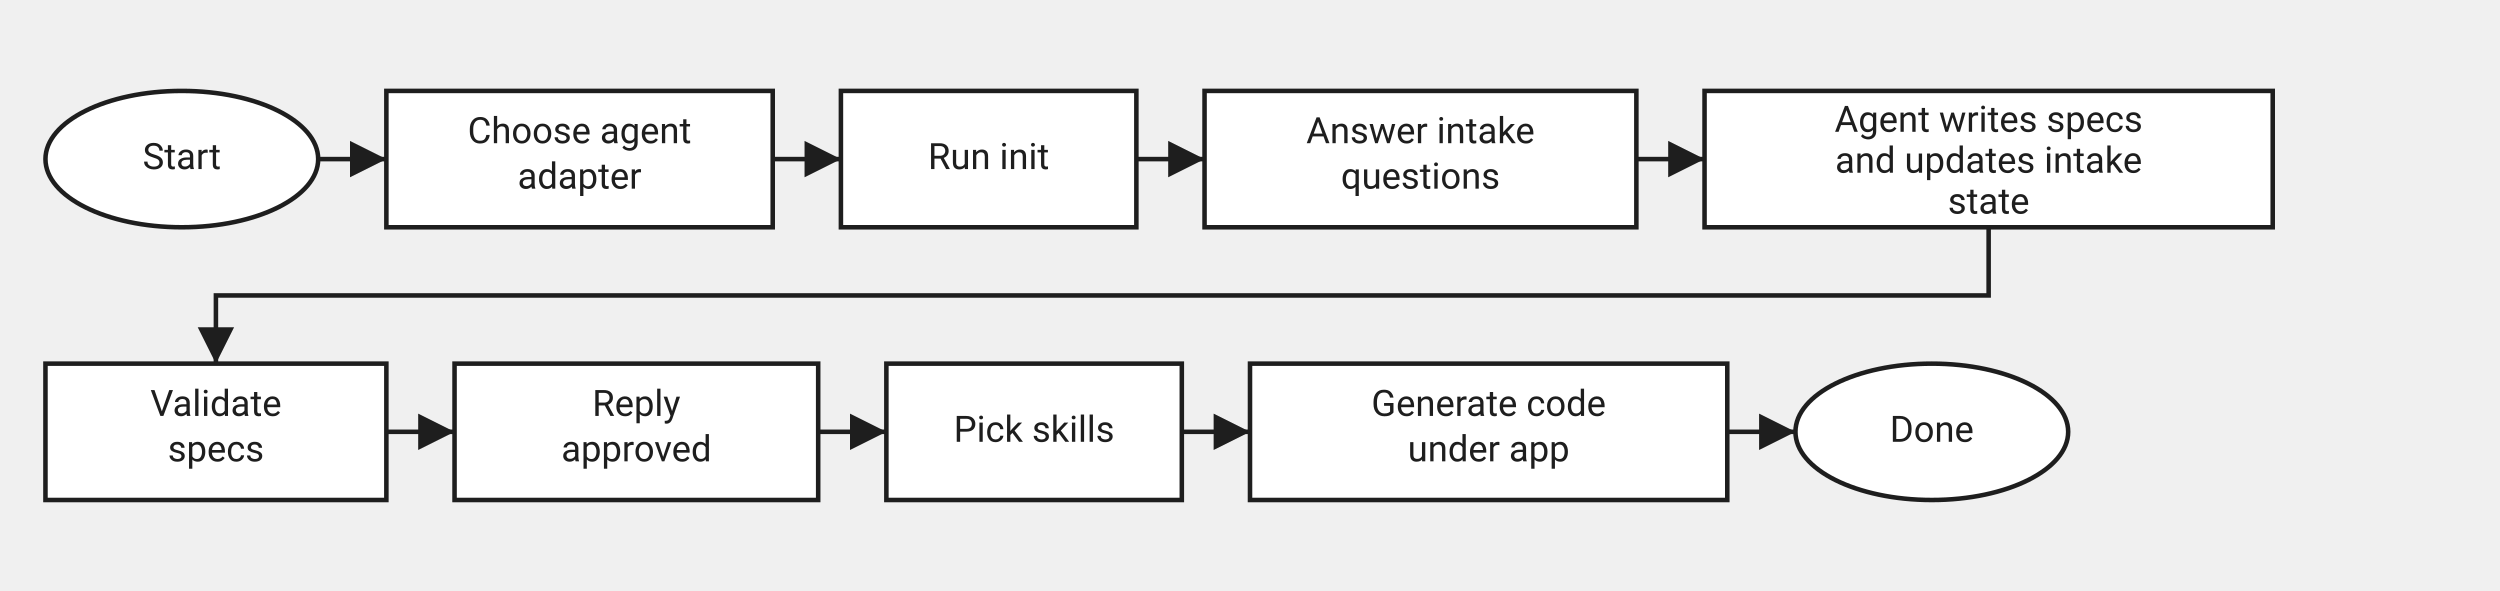
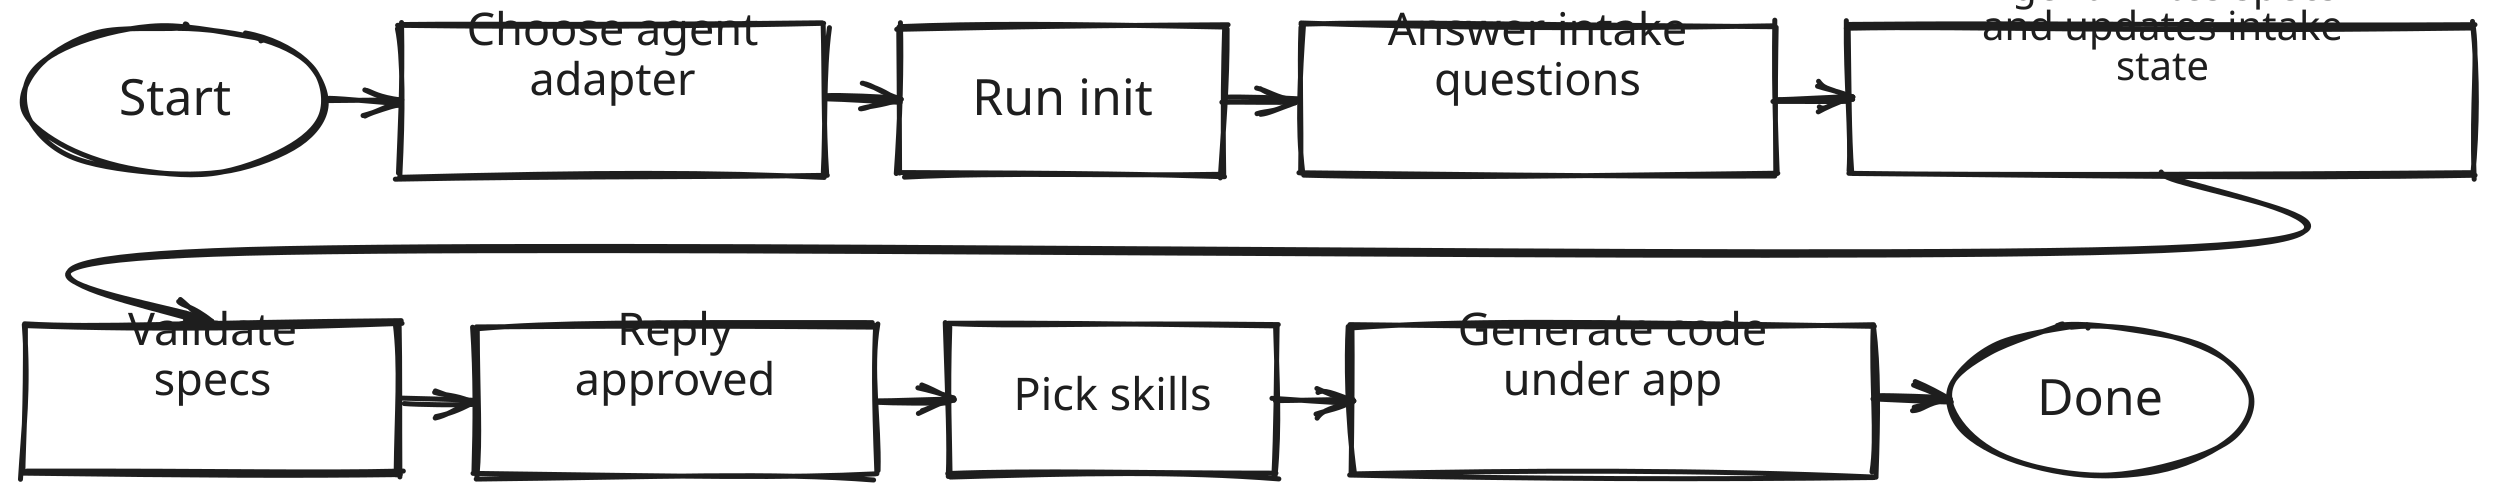
- <svg xmlns="http://www.w3.org/2000/svg" width="1100" height="260" viewBox="0 0 1100 260" role="img" aria-label="SDD Spine workflow scenario 1: happy path">
+ <svg xmlns="http://www.w3.org/2000/svg" version="1.1" viewBox="0 0 1000 200" width="1000" height="200">
+   <rect x="0" y="0" width="100%" height="100%" fill="#ffffff" />
  <defs>
-     <marker id="arrow" viewBox="0 0 10 10" refX="10" refY="5" markerWidth="8" markerHeight="8" orient="auto">
-       <path d="M 0 0 L 10 5 L 0 10 z" fill="#1e1e1e" />
-     </marker>
    <style>
-       .node { fill: #ffffff; stroke: #1e1e1e; stroke-width: 2; }
-       .arrow { stroke: #1e1e1e; stroke-width: 2; fill: none; marker-end: url(#arrow); }
-       .text { font-family: ui-sans-serif, system-ui, -apple-system, Segoe UI, Roboto, Arial, sans-serif; font-size: 16px; fill: #1e1e1e; }
+       @font-face {
+         font-family: "Virgil";
+         src: url("https://excalidraw.com/Virgil.woff2");
+       }
+       @font-face {
+         font-family: "Cascadia";
+         src: url("https://excalidraw.com/Cascadia.woff2");
+       }
    </style>
  </defs>
-   <ellipse class="node" cx="80" cy="70" rx="60" ry="30" />
-   <rect class="node" x="170" y="40" width="170" height="60" />
-   <rect class="node" x="370" y="40" width="130" height="60" />
-   <rect class="node" x="530" y="40" width="190" height="60" />
-   <rect class="node" x="750" y="40" width="250" height="60" />
-   <line class="arrow" x1="140" y1="70" x2="170" y2="70" />
-   <line class="arrow" x1="340" y1="70" x2="370" y2="70" />
-   <line class="arrow" x1="500" y1="70" x2="530" y2="70" />
-   <line class="arrow" x1="720" y1="70" x2="750" y2="70" />
-   <path class="arrow" d="M 875 100 L 875 130 L 95 130 L 95 160" />
-   <rect class="node" x="20" y="160" width="150" height="60" />
-   <rect class="node" x="200" y="160" width="160" height="60" />
-   <rect class="node" x="390" y="160" width="130" height="60" />
-   <rect class="node" x="550" y="160" width="210" height="60" />
-   <ellipse class="node" cx="850" cy="190" rx="60" ry="30" />
-   <line class="arrow" x1="170" y1="190" x2="200" y2="190" />
-   <line class="arrow" x1="360" y1="190" x2="390" y2="190" />
-   <line class="arrow" x1="520" y1="190" x2="550" y2="190" />
-   <line class="arrow" x1="760" y1="190" x2="790" y2="190" />
-   <text class="text" x="80" y="70" text-anchor="middle" dominant-baseline="middle">Start</text>
-   <text class="text" x="255" y="63" text-anchor="middle">Choose agent</text>
-   <text class="text" x="255" y="83" text-anchor="middle">adapter</text>
-   <text class="text" x="435" y="70" text-anchor="middle" dominant-baseline="middle">Run init</text>
-   <text class="text" x="625" y="63" text-anchor="middle">Answer intake</text>
-   <text class="text" x="625" y="83" text-anchor="middle">questions</text>
-   <text class="text" x="875" y="58" text-anchor="middle">Agent writes specs</text>
-   <text class="text" x="875" y="76" text-anchor="middle">and updates intake</text>
-   <text class="text" x="875" y="94" text-anchor="middle">state</text>
-   <text class="text" x="95" y="183" text-anchor="middle">Validate</text>
-   <text class="text" x="95" y="203" text-anchor="middle">specs</text>
-   <text class="text" x="280" y="183" text-anchor="middle">Reply</text>
-   <text class="text" x="280" y="203" text-anchor="middle">approved</text>
-   <text class="text" x="455" y="190" text-anchor="middle" dominant-baseline="middle">Pick skills</text>
-   <text class="text" x="655" y="183" text-anchor="middle">Generate code</text>
-   <text class="text" x="655" y="203" text-anchor="middle">under app</text>
-   <text class="text" x="850" y="190" text-anchor="middle" dominant-baseline="middle">Done</text>
+   <rect x="0" y="0" width="1000" height="200" fill="#ffffff" />
+   <g stroke-linecap="round" transform="translate(10 10) rotate(0 60 30)">
+     <path d="M70.94 1.37 C80.93 2.07, 92.67 5.75, 100.72 9.36 C108.77 12.96, 116.49 17.86, 119.26 22.99 C122.02 28.12, 120.93 34.86, 117.3 40.13 C113.66 45.4, 106.2 51.44, 97.44 54.6 C88.67 57.77, 75.73 58.9, 64.72 59.11 C53.71 59.33, 40.76 58.32, 31.39 55.91 C22.01 53.5, 13.83 49.08, 8.45 44.65 C3.07 40.22, -1.33 34.71, -0.89 29.31 C-0.46 23.92, 4.51 16.85, 11.06 12.29 C17.61 7.73, 27.25 3.82, 38.41 1.96 C49.56 0.1, 70.57 0.81, 77.98 1.15 C85.38 1.49, 83.22 3.4, 82.86 4 M75.47 0.32 C85.72 1.52, 97.39 5.53, 104.58 9.86 C111.77 14.18, 116.83 21.04, 118.63 26.28 C120.43 31.51, 119.87 36.47, 115.36 41.26 C110.86 46.05, 100.88 51.72, 91.59 55.02 C82.29 58.33, 70.06 61.14, 59.6 61.09 C49.15 61.04, 38.04 57.65, 28.87 54.74 C19.7 51.83, 9.18 48.18, 4.59 43.63 C0.01 39.07, -0.5 33.07, 1.35 27.4 C3.2 21.73, 8.84 14.16, 15.71 9.61 C22.57 5.05, 32.61 1.25, 42.57 0.06 C52.53 -1.13, 69.83 1.96, 75.48 2.47 C81.13 2.99, 76.5 2.73, 76.47 3.14" stroke="none" stroke-width="0" fill="#ffffff" />
+     <path d="M88.17 3.19 C97.89 4.91, 106.64 9.24, 112.02 14.04 C117.4 18.84, 120.84 26.4, 120.46 32 C120.09 37.59, 116.14 43.24, 109.76 47.62 C103.37 51.99, 92.19 56.37, 82.17 58.25 C72.14 60.13, 60.35 59.85, 49.63 58.88 C38.91 57.91, 25.84 56.04, 17.83 52.44 C9.82 48.83, 4.13 42.74, 1.58 37.24 C-0.98 31.73, -0.93 24.5, 2.48 19.43 C5.89 14.35, 13.37 9.98, 22.04 6.79 C30.7 3.6, 42.92 0.59, 54.46 0.28 C66.01 -0.03, 84.66 3.93, 91.3 4.94 C97.95 5.96, 94.74 6.07, 94.34 6.36 M61.32 1.36 C71.59 1.32, 86.55 3.29, 95.58 6.01 C104.61 8.73, 111.66 12.71, 115.49 17.68 C119.31 22.65, 120.45 30.48, 118.52 35.83 C116.58 41.18, 111.18 45.83, 103.87 49.77 C96.56 53.71, 85.1 58.23, 74.65 59.47 C64.2 60.7, 51.3 59.18, 41.18 57.17 C31.07 55.16, 20.98 51.43, 13.97 47.42 C6.97 43.41, 0.38 38.41, -0.86 33.08 C-2.11 27.76, 1.49 20.5, 6.52 15.48 C11.54 10.46, 20.13 5.31, 29.29 2.94 C38.44 0.57, 55.66 1.81, 61.46 1.26 C67.26 0.71, 63.94 -0.84, 64.1 -0.34" stroke="#1e1e1e" stroke-width="2" fill="none" />
+   </g>
+   <g transform="translate(45 28) rotate(0 25 12)">
+     <text x="25" y="18" font-family="Virgil, Segoe UI Emoji" font-size="20px" fill="#1e1e1e" text-anchor="middle" style="white-space: pre;" direction="ltr">Start</text>
+   </g>
+   <g stroke-linecap="round" transform="translate(160 10) rotate(0 85 30)">
+     <path d="M-1.51 -1.54 L171.64 0.65 L170.2 60.54 L1.41 61.55" stroke="none" stroke-width="0" fill="#ffffff" />
+     <path d="M0.98 -0.19 C36.37 -0.61, 70.29 0.27, 168.82 -0.88 M-0.96 0.13 C66.41 1.04, 133.73 0.23, 169.46 -0.68 M171.78 1.07 C169.32 18.96, 170.23 42.4, 169.33 58.91 M169.27 0.13 C169.77 19.11, 169.35 40.27, 170.69 59.95 M170.91 60.13 C116.84 60.99, 65.74 60.38, -1.87 61.67 M169.69 60.98 C126 58.82, 80.62 58.81, -0.17 60.93 M-0.05 59.97 C1.18 35.59, 1.28 12.4, -1.02 1.51 M-0.61 59.22 C0.02 42.13, 1.09 25.45, 0.62 -0.99" stroke="#1e1e1e" stroke-width="2" fill="none" />
+   </g>
+   <g transform="translate(180 22) rotate(0 65 20)">
+     <text x="65" y="-4" font-family="Virgil, Segoe UI Emoji" font-size="18px" fill="#1e1e1e" text-anchor="middle" style="white-space: pre;" direction="ltr">Choose agent</text>
+     <text x="65" y="16" font-family="Virgil, Segoe UI Emoji" font-size="18px" fill="#1e1e1e" text-anchor="middle" style="white-space: pre;" direction="ltr">adapter</text>
+   </g>
+   <g stroke-linecap="round" transform="translate(360 10) rotate(0 65 30)">
+     <path d="M-0.71 1.31 L129.73 0.27 L130.71 61.01 L-0.74 60.61" stroke="none" stroke-width="0" fill="#ffffff" />
+     <path d="M-1.31 1.74 C27.55 1.22, 52.81 0.31, 131.23 -0.1 M-0.26 0.66 C31.06 -0.62, 61.44 -0.57, 130.3 0.83 M130.85 1.57 C130.96 23.52, 129.26 43.32, 128.11 61.17 M129.87 0.53 C129.43 15.6, 129.06 32.74, 129.5 60.65 M129.01 59.71 C86.98 60.48, 42.53 58.78, 1.8 60.86 M129.8 60.69 C102.66 59.77, 73.89 59.22, -0.29 59.01 M-1.49 59.41 C0.03 38.11, 0.66 15.93, 0.17 -0.91 M-0.17 59.22 C-0.27 47.17, -0.19 34.35, -0.5 0.98" stroke="#1e1e1e" stroke-width="2" fill="none" />
+   </g>
+   <g transform="translate(385 28) rotate(0 40 12)">
+     <text x="40" y="18" font-family="Virgil, Segoe UI Emoji" font-size="20px" fill="#1e1e1e" text-anchor="middle" style="white-space: pre;" direction="ltr">Run init</text>
+   </g>
+   <g stroke-linecap="round" transform="translate(520 10) rotate(0 95 30)">
+     <path d="M0.09 0.15 L191.82 -0.1 L191.22 61.48 L1.11 59.68" stroke="none" stroke-width="0" fill="#ffffff" />
+     <path d="M0.41 -0.33 C39.19 -1.51, 76.23 -0.2, 189.64 0.69 M0.44 -0.81 C52.29 0.9, 106.31 1.81, 189.14 0.33 M189.92 -1.93 C189.8 12.08, 189.49 24.24, 190.89 59.43 M190.46 0.93 C190.29 12.09, 189.97 25.21, 190.32 59.36 M191.12 59.28 C118.97 60.18, 51.03 61.4, 1.48 60.06 M189.91 60.41 C120.67 60.68, 49.84 59.59, -0.42 59.1 M1.07 58.84 C-1.12 40.64, 0.05 19.46, 1.35 0.68 M0.26 59.21 C0.64 38.21, -0.27 17.24, 0.39 0.96" stroke="#1e1e1e" stroke-width="2" fill="none" />
+   </g>
+   <g transform="translate(540 22) rotate(0 75 20)">
+     <text x="75" y="-4" font-family="Virgil, Segoe UI Emoji" font-size="18px" fill="#1e1e1e" text-anchor="middle" style="white-space: pre;" direction="ltr">Answer intake</text>
+     <text x="75" y="16" font-family="Virgil, Segoe UI Emoji" font-size="18px" fill="#1e1e1e" text-anchor="middle" style="white-space: pre;" direction="ltr">questions</text>
+   </g>
+   <g stroke-linecap="round" transform="translate(740 10) rotate(0 125 30)">
+     <path d="M0.89 -1.01 L249.92 -0.48 L251.73 61.95 L-1.04 58.74" stroke="none" stroke-width="0" fill="#ffffff" />
+     <path d="M-1.53 1.3 C50.88 0.23, 103.41 3.1, 248.41 1.2 M-0.7 -0.23 C80.65 -0.99, 161.42 0.45, 249.99 -0.13 M249 -1.43 C251.45 12.64, 248.51 29.16, 249.67 61.69 M249.06 -0.67 C251.16 20.58, 250.88 41.68, 249.13 60.06 M249.37 59.06 C151.08 59.89, 51.84 59.99, 0.94 59.39 M250.02 60.1 C170.38 61.52, 89.48 60.19, -0.44 59.33 M-0.37 58.28 C0.53 43.16, -1.76 22.98, -1.47 -1.73 M0.7 59.21 C-0.45 43.25, -0.35 26.14, -0.73 0.93" stroke="#1e1e1e" stroke-width="2" fill="none" />
+   </g>
+   <g transform="translate(755 18) rotate(0 110 24)">
+     <text x="110" y="-18" font-family="Virgil, Segoe UI Emoji" font-size="16px" fill="#1e1e1e" text-anchor="middle" style="white-space: pre;" direction="ltr">Agent writes specs</text>
+     <text x="110" y="-2" font-family="Virgil, Segoe UI Emoji" font-size="16px" fill="#1e1e1e" text-anchor="middle" style="white-space: pre;" direction="ltr">and updates intake</text>
+     <text x="110" y="14" font-family="Virgil, Segoe UI Emoji" font-size="16px" fill="#1e1e1e" text-anchor="middle" style="white-space: pre;" direction="ltr">state</text>
+   </g>
+   <g stroke-linecap="round" transform="translate(10 130) rotate(0 75 30)">
+     <path d="M1.69 1.84 L148.01 -0.86 L148.23 58.41 L0.81 61.81" stroke="none" stroke-width="0" fill="#ffffff" />
+     <path d="M-0.16 -0.48 C29.73 1.28, 61.64 -0.99, 150.47 -1.74 M-0.15 0.24 C55.66 2.29, 109.88 0.92, 150.82 -0.66 M148.07 -0.93 C150.29 17.2, 148.74 34.08, 148.45 59.95 M149.65 -0.27 C150.02 17.06, 149.78 34.15, 149.95 60.77 M151.33 58.43 C114.35 59.27, 82.81 58.31, 0.82 58.44 M150.14 59.83 C109.49 60.36, 69.37 60.18, -0.66 59.26 M-1.81 61.72 C-0.62 41.69, 1.62 26.51, -0.28 -0.14 M-0.86 59.21 C-0.74 48.29, 0.37 35.03, 0.15 0.91" stroke="#1e1e1e" stroke-width="2" fill="none" />
+   </g>
+   <g transform="translate(35 142) rotate(0 50 20)">
+     <text x="50" y="-4" font-family="Virgil, Segoe UI Emoji" font-size="18px" fill="#1e1e1e" text-anchor="middle" style="white-space: pre;" direction="ltr">Validate</text>
+     <text x="50" y="16" font-family="Virgil, Segoe UI Emoji" font-size="18px" fill="#1e1e1e" text-anchor="middle" style="white-space: pre;" direction="ltr">specs</text>
+   </g>
+   <g stroke-linecap="round" transform="translate(190 130) rotate(0 80 30)">
+     <path d="M-1.51 0.68 L160.1 -1.24 L158.74 58.88 L-1.34 60.87" stroke="none" stroke-width="0" fill="#ffffff" />
+     <path d="M1.55 1.45 C31.14 -1.01, 64.61 -1.07, 158.88 -0.96 M0.55 0.77 C33.02 0.63, 67.03 0.12, 159.66 0.85 M161.14 -0.43 C157.93 17.76, 161.77 39, 161.23 58.21 M160.25 0.13 C159.68 13.55, 159.49 26.62, 160.76 59.47 M159.44 62 C119.11 58.86, 74.83 60.82, 0.49 61.63 M160.25 59.54 C124.31 61.32, 88.94 60.59, -0.78 59.35 M0.75 61.15 C2.23 44.22, 1.01 30.03, 0.9 1.45 M-0.43 59.2 C0.17 39.33, 0.3 19.93, -0.97 0.89" stroke="#1e1e1e" stroke-width="2" fill="none" />
+   </g>
+   <g transform="translate(210 142) rotate(0 60 20)">
+     <text x="60" y="-4" font-family="Virgil, Segoe UI Emoji" font-size="18px" fill="#1e1e1e" text-anchor="middle" style="white-space: pre;" direction="ltr">Reply</text>
+     <text x="60" y="16" font-family="Virgil, Segoe UI Emoji" font-size="18px" fill="#1e1e1e" text-anchor="middle" style="white-space: pre;" direction="ltr">approved</text>
+   </g>
+   <g stroke-linecap="round" transform="translate(380 130) rotate(0 65 30)">
+     <path d="M-0.71 -0.48 L128.19 -1.62 L129.25 59.35 L0.51 59.94" stroke="none" stroke-width="0" fill="#ffffff" />
+     <path d="M-0.73 -0.62 C28.36 0.81, 51.22 -1.03, 131.3 -0.17 M-0.75 -0.7 C33.21 -0.9, 65.81 -0.54, 130.5 0.36 M130.22 0.07 C130.78 22.32, 132 39.92, 130.02 60.47 M130.85 0.54 C130.54 22.04, 130.4 43.09, 129.57 60.18 M131.54 61.57 C90.91 58.41, 52.94 59.28, 0.17 60.83 M130.37 59.26 C81.1 59.29, 32.47 58.03, -0.9 59.43 M-0.69 60.59 C-0.12 46.74, -0.81 33.56, -1.91 -0.97 M0.01 59.2 C-0.12 44.37, -0.98 28.82, -0.09 0.86" stroke="#1e1e1e" stroke-width="2" fill="none" />
+   </g>
+   <g transform="translate(395 148) rotate(0 50 12)">
+     <text x="50" y="16" font-family="Virgil, Segoe UI Emoji" font-size="18px" fill="#1e1e1e" text-anchor="middle" style="white-space: pre;" direction="ltr">Pick skills</text>
+   </g>
+   <g stroke-linecap="round" transform="translate(540 130) rotate(0 105 30)">
+     <path d="M0.08 -1.63 L210.28 -1.99 L209.76 59.82 L-1.63 59" stroke="none" stroke-width="0" fill="#ffffff" />
+     <path d="M0.87 1.15 C43.96 -1.86, 86.73 -1.53, 209.74 0.54 M-0.04 -0.15 C61.18 0.45, 123.96 1.52, 209.42 -0.12 M209.29 0.58 C208.42 22.88, 211.02 44.84, 208.8 58.74 M209.44 0.94 C211.4 16.53, 211.31 35.56, 210.39 60.88 M209.69 61.01 C142.93 61.83, 73.77 61.63, -0.14 60.02 M210.42 60.86 C141.04 57.84, 72.28 58.01, 0.86 59.57 M1.87 60.03 C-1.27 37.27, -1.42 13.08, -0.73 0.62 M0.44 59.19 C0.79 37.41, 0.94 13.72, 0.79 0.84" stroke="#1e1e1e" stroke-width="2" fill="none" />
+   </g>
+   <g transform="translate(570 142) rotate(0 75 20)">
+     <text x="75" y="-4" font-family="Virgil, Segoe UI Emoji" font-size="18px" fill="#1e1e1e" text-anchor="middle" style="white-space: pre;" direction="ltr">Generate code</text>
+     <text x="75" y="16" font-family="Virgil, Segoe UI Emoji" font-size="18px" fill="#1e1e1e" text-anchor="middle" style="white-space: pre;" direction="ltr">under app</text>
+   </g>
+   <g stroke-linecap="round" transform="translate(780 130) rotate(0 60 30)">
+     <path d="M39.05 1.08 C48.44 -1.02, 62.42 0.13, 72.93 1.23 C83.44 2.32, 94.5 4.07, 102.11 7.62 C109.72 11.18, 116.14 16.98, 118.6 22.55 C121.06 28.11, 120.69 35.92, 116.88 41.01 C113.08 46.09, 104.51 49.84, 95.75 53.06 C87 56.29, 74.92 59.81, 64.33 60.33 C53.74 60.86, 41.52 58.71, 32.22 56.18 C22.92 53.65, 13.77 49.95, 8.52 45.15 C3.27 40.36, 0.07 32.87, 0.71 27.43 C1.34 21.98, 4.88 16.86, 12.33 12.46 C19.78 8.06, 38.86 3.07, 45.4 1.03 C51.95 -1.02, 51.41 -0.33, 51.6 0.19 M33.52 3.8 C42.51 1.37, 58.08 0.19, 69.02 0.51 C79.95 0.82, 91.18 2.44, 99.12 5.69 C107.07 8.93, 113.69 14.67, 116.69 20.01 C119.69 25.34, 120.16 32.49, 117.13 37.7 C114.11 42.91, 106.57 47.65, 98.52 51.28 C90.47 54.91, 79.19 58.52, 68.83 59.48 C58.46 60.44, 46.01 59.01, 36.34 57.04 C26.67 55.07, 16.65 52.32, 10.8 47.66 C4.95 43.01, 1.6 34.82, 1.23 29.09 C0.85 23.36, 2.95 17.45, 8.55 13.28 C14.15 9.11, 30.51 5.46, 34.83 4.06 C39.16 2.65, 34.33 4.42, 34.52 4.87" stroke="none" stroke-width="0" fill="#ffffff" />
+     <path d="M48.49 0.89 C58.21 -0.22, 71.19 0.79, 81.31 2.84 C91.43 4.89, 102.69 8.79, 109.2 13.18 C115.72 17.58, 119.89 23.84, 120.42 29.2 C120.94 34.56, 117.94 40.61, 112.35 45.34 C106.76 50.07, 96.65 55.15, 86.89 57.6 C77.13 60.05, 64.53 60.85, 53.77 60.05 C43.01 59.24, 30.57 56.27, 22.32 52.77 C14.07 49.27, 7.86 43.93, 4.29 39.05 C0.71 34.17, -1.57 28.75, 0.86 23.49 C3.3 18.24, 10.41 11.4, 18.9 7.51 C27.38 3.62, 45.71 1.19, 51.76 0.15 C57.81 -0.9, 55.22 0.8, 55.19 1.23 M42.96 0.2 C52.46 -1.22, 66.42 0.9, 76.7 2.54 C86.99 4.18, 97.41 5.9, 104.68 10.04 C111.95 14.18, 118.71 21.7, 120.32 27.38 C121.93 33.06, 119 39.6, 114.33 44.15 C109.66 48.7, 101.29 52.03, 92.29 54.69 C83.28 57.34, 71.18 60.08, 60.31 60.07 C49.43 60.07, 36.32 57.7, 27.02 54.65 C17.72 51.6, 8.96 46.78, 4.5 41.77 C0.03 36.77, -1.71 29.72, 0.22 24.61 C2.15 19.49, 8.92 15.09, 16.08 11.07 C23.25 7.04, 38.7 2.21, 43.2 0.45 C47.7 -1.31, 42.48 0.02, 43.08 0.51" stroke="#1e1e1e" stroke-width="2" fill="none" />
+   </g>
+   <g transform="translate(810 148) rotate(0 30 12)">
+     <text x="30" y="18" font-family="Virgil, Segoe UI Emoji" font-size="20px" fill="#1e1e1e" text-anchor="middle" style="white-space: pre;" direction="ltr">Done</text>
+   </g>
+   <g stroke-linecap="round">
+     <g transform="translate(130 40) rotate(0 15 0)">
+       <path d="M-0.35 0.25 C4.96 0.14, 25.6 0.08, 30.7 -0.09 M1.67 -0.67 C6.98 -0.63, 25.46 1.27, 30.12 1.4" stroke="#1e1e1e" stroke-width="2" fill="none" />
+     </g>
+     <g transform="translate(130 40) rotate(0 15 0)">
+       <path d="M16.01 6.42 C18.52 5.07, 20.58 4.82, 30.52 0.04 M15.22 6.22 C20.59 4.8, 25.96 2.43, 29.38 2.06" stroke="#1e1e1e" stroke-width="2" fill="none" />
+     </g>
+     <g transform="translate(130 40) rotate(0 15 0)">
+       <path d="M16.71 -3.82 C19.13 -3.08, 21.05 -1.23, 30.52 0.04 M15.93 -4.02 C21.04 -1.56, 26.15 -0.05, 29.38 2.06" stroke="#1e1e1e" stroke-width="2" fill="none" />
+     </g>
+   </g>
+   <g stroke-linecap="round">
+     <g transform="translate(330 40) rotate(0 15 0)">
+       <path d="M1.09 -0.44 C6.3 -0.41, 25.3 0.83, 30.08 0.92 M0.21 -1.72 C5.36 -2.08, 24.39 -1.24, 29.17 -0.72" stroke="#1e1e1e" stroke-width="2" fill="none" />
+     </g>
+     <g transform="translate(330 40) rotate(0 15 0)">
+       <path d="M14.2 3.51 C18.82 2.14, 20.71 2.72, 30.47 -0.29 M14.53 3.53 C18.11 3.07, 20.64 1.01, 28.75 -0.25" stroke="#1e1e1e" stroke-width="2" fill="none" />
+     </g>
+     <g transform="translate(330 40) rotate(0 15 0)">
+       <path d="M14.91 -6.72 C19.45 -6, 21.19 -3.32, 30.47 -0.29 M15.25 -6.7 C18.77 -5.11, 21.16 -5.12, 28.75 -0.25" stroke="#1e1e1e" stroke-width="2" fill="none" />
+     </g>
+   </g>
+   <g stroke-linecap="round">
+     <g transform="translate(490 40) rotate(0 15 0)">
+       <path d="M0.14 -1.13 C5.24 -1.37, 24.6 -0.82, 29.45 -0.47 M-1.25 0.9 C3.75 0.74, 22.72 1.12, 28.22 0.82" stroke="#1e1e1e" stroke-width="2" fill="none" />
+     </g>
+     <g transform="translate(490 40) rotate(0 15 0)">
+       <path d="M12.8 5.48 C16.44 4.12, 21.06 5.29, 27.43 0.04 M14.25 5.73 C17.42 5.4, 19.9 4.06, 28.11 1.1" stroke="#1e1e1e" stroke-width="2" fill="none" />
+     </g>
+     <g transform="translate(490 40) rotate(0 15 0)">
+       <path d="M12.64 -4.78 C16.39 -4.04, 21.05 -0.77, 27.43 0.04 M14.09 -4.53 C17.26 -2.59, 19.78 -1.65, 28.11 1.1" stroke="#1e1e1e" stroke-width="2" fill="none" />
+     </g>
+   </g>
+   <g stroke-linecap="round">
+     <g transform="translate(710 40) rotate(0 15 0)">
+       <path d="M-0.82 0.59 C4.18 0.48, 23.5 0.73, 28.83 0.54 M0.95 -0.15 C6.4 -0.11, 25.92 -1.4, 30.93 -1.31" stroke="#1e1e1e" stroke-width="2" fill="none" />
+     </g>
+     <g transform="translate(710 40) rotate(0 15 0)">
+       <path d="M17.72 2.76 C20.46 4.63, 21.88 0.59, 31.05 -0.29 M17.3 4.74 C20.02 3.24, 24.02 1.31, 31.14 -1.21" stroke="#1e1e1e" stroke-width="2" fill="none" />
+     </g>
+     <g transform="translate(710 40) rotate(0 15 0)">
+       <path d="M17.43 -7.49 C20.32 -3.53, 21.81 -5.47, 31.05 -0.29 M17.01 -5.52 C19.85 -4.52, 23.92 -3.96, 31.14 -1.21" stroke="#1e1e1e" stroke-width="2" fill="none" />
+     </g>
+   </g>
+   <g stroke-linecap="round">
+     <g transform="translate(865 70) rotate(0 -390 30)">
+       <path d="M0.62 -0.1 C0.92 4.93, 130.61 24.08, 0.61 29.14 C-129.38 34.2, -649.08 24.98, -779.35 30.26 C-909.62 35.54, -780.88 55.93, -781.01 60.82 M-0.51 -1.19 C-0.22 4.05, 129.86 24.75, -0.02 30.23 C-129.89 35.72, -649.56 26.97, -779.77 31.71 C-909.98 36.46, -780.98 54.02, -781.3 58.69" stroke="#1e1e1e" stroke-width="2" fill="none" />
+     </g>
+     <g transform="translate(865 70) rotate(0 -390 30)">
+       <path d="M-796.39 60.46 C-794.26 60.23, -789.81 57.94, -780.28 58.5 M-795.69 59.66 C-791.55 59.74, -788.75 59.96, -780.78 58.6" stroke="#1e1e1e" stroke-width="2" fill="none" />
+     </g>
+     <g transform="translate(865 70) rotate(0 -390 30)">
+       <path d="M-793.53 50.6 C-792.08 52.4, -788.2 52.13, -780.28 58.5 M-792.84 49.8 C-789.53 52.46, -787.48 55.29, -780.78 58.6" stroke="#1e1e1e" stroke-width="2" fill="none" />
+     </g>
+   </g>
+   <g stroke-linecap="round">
+     <g transform="translate(160 160) rotate(0 15 0)">
+       <path d="M-0.33 -0.78 C4.86 -0.62, 24.91 -0.17, 29.99 0.15 M1.69 1.42 C6.82 1.87, 24.41 2.11, 29.04 1.77" stroke="#1e1e1e" stroke-width="2" fill="none" />
+     </g>
+     <g transform="translate(160 160) rotate(0 15 0)">
+       <path d="M14.08 7.21 C18.15 6.33, 22.22 3.96, 27.96 0.38 M14.4 6.63 C19.38 5.62, 23.46 4.13, 28.37 1.5" stroke="#1e1e1e" stroke-width="2" fill="none" />
+     </g>
+     <g transform="translate(160 160) rotate(0 15 0)">
+       <path d="M13.85 -3.05 C17.89 -1.83, 22.01 -2.09, 27.96 0.38 M14.16 -3.63 C19.21 -1.7, 23.36 -0.27, 28.37 1.5" stroke="#1e1e1e" stroke-width="2" fill="none" />
+     </g>
+   </g>
+   <g stroke-linecap="round">
+     <g transform="translate(350 160) rotate(0 15 0)">
+       <path d="M1.11 0.93 C6.2 1.23, 24.61 1.38, 29.37 1.16 M0.23 0.37 C5.82 0.42, 27 -0.41, 31.75 -0.35" stroke="#1e1e1e" stroke-width="2" fill="none" />
+     </g>
+     <g transform="translate(350 160) rotate(0 15 0)">
+       <path d="M18.91 4.24 C22.09 3.36, 22.99 1.84, 31.58 0.05 M17.35 5.39 C21.91 3.28, 26.03 1.26, 31.4 -0.81" stroke="#1e1e1e" stroke-width="2" fill="none" />
+     </g>
+     <g transform="translate(350 160) rotate(0 15 0)">
+       <path d="M18.72 -6.02 C21.89 -4.8, 22.83 -4.23, 31.58 0.05 M17.16 -4.87 C21.86 -3.83, 26.04 -2.7, 31.4 -0.81" stroke="#1e1e1e" stroke-width="2" fill="none" />
+     </g>
+   </g>
+   <g stroke-linecap="round">
+     <g transform="translate(510 160) rotate(0 15 0)">
+       <path d="M0.15 0.25 C5.54 0.28, 26.31 -0.27, 31.15 -0.23 M-1.22 -0.67 C4.2 -0.42, 25.33 1.35, 30.8 1.18" stroke="#1e1e1e" stroke-width="2" fill="none" />
+     </g>
+     <g transform="translate(510 160) rotate(0 15 0)">
+       <path d="M16.85 7.27 C19.18 3.8, 22.96 3.25, 31.53 0.38 M16.4 5.64 C20.73 4.15, 26.47 3.33, 30.77 0.54" stroke="#1e1e1e" stroke-width="2" fill="none" />
+     </g>
+     <g transform="translate(510 160) rotate(0 15 0)">
+       <path d="M17.19 -2.99 C19.42 -4.36, 23.12 -2.8, 31.53 0.38 M16.75 -4.61 C20.92 -2.74, 26.54 -0.19, 30.77 0.54" stroke="#1e1e1e" stroke-width="2" fill="none" />
+     </g>
+   </g>
+   <g stroke-linecap="round">
+     <g transform="translate(750 160) rotate(0 15 0)">
+       <path d="M-0.8 -0.44 C4.48 -0.28, 25.22 0.88, 30.52 0.78 M0.98 -1.72 C6.24 -1.87, 24.88 -1.17, 29.85 -0.94" stroke="#1e1e1e" stroke-width="2" fill="none" />
+     </g>
+     <g transform="translate(750 160) rotate(0 15 0)">
+       <path d="M15.01 4.28 C19.46 4.09, 20.06 1.39, 28.49 0.05 M15.69 2.88 C21.11 1.52, 25.4 0.21, 30.13 -0.27" stroke="#1e1e1e" stroke-width="2" fill="none" />
+     </g>
+     <g transform="translate(750 160) rotate(0 15 0)">
+       <path d="M15.42 -5.98 C19.77 -4.07, 20.29 -4.67, 28.49 0.05 M16.1 -7.38 C21.41 -5.14, 25.56 -2.87, 30.13 -0.27" stroke="#1e1e1e" stroke-width="2" fill="none" />
+     </g>
+   </g>
</svg>
